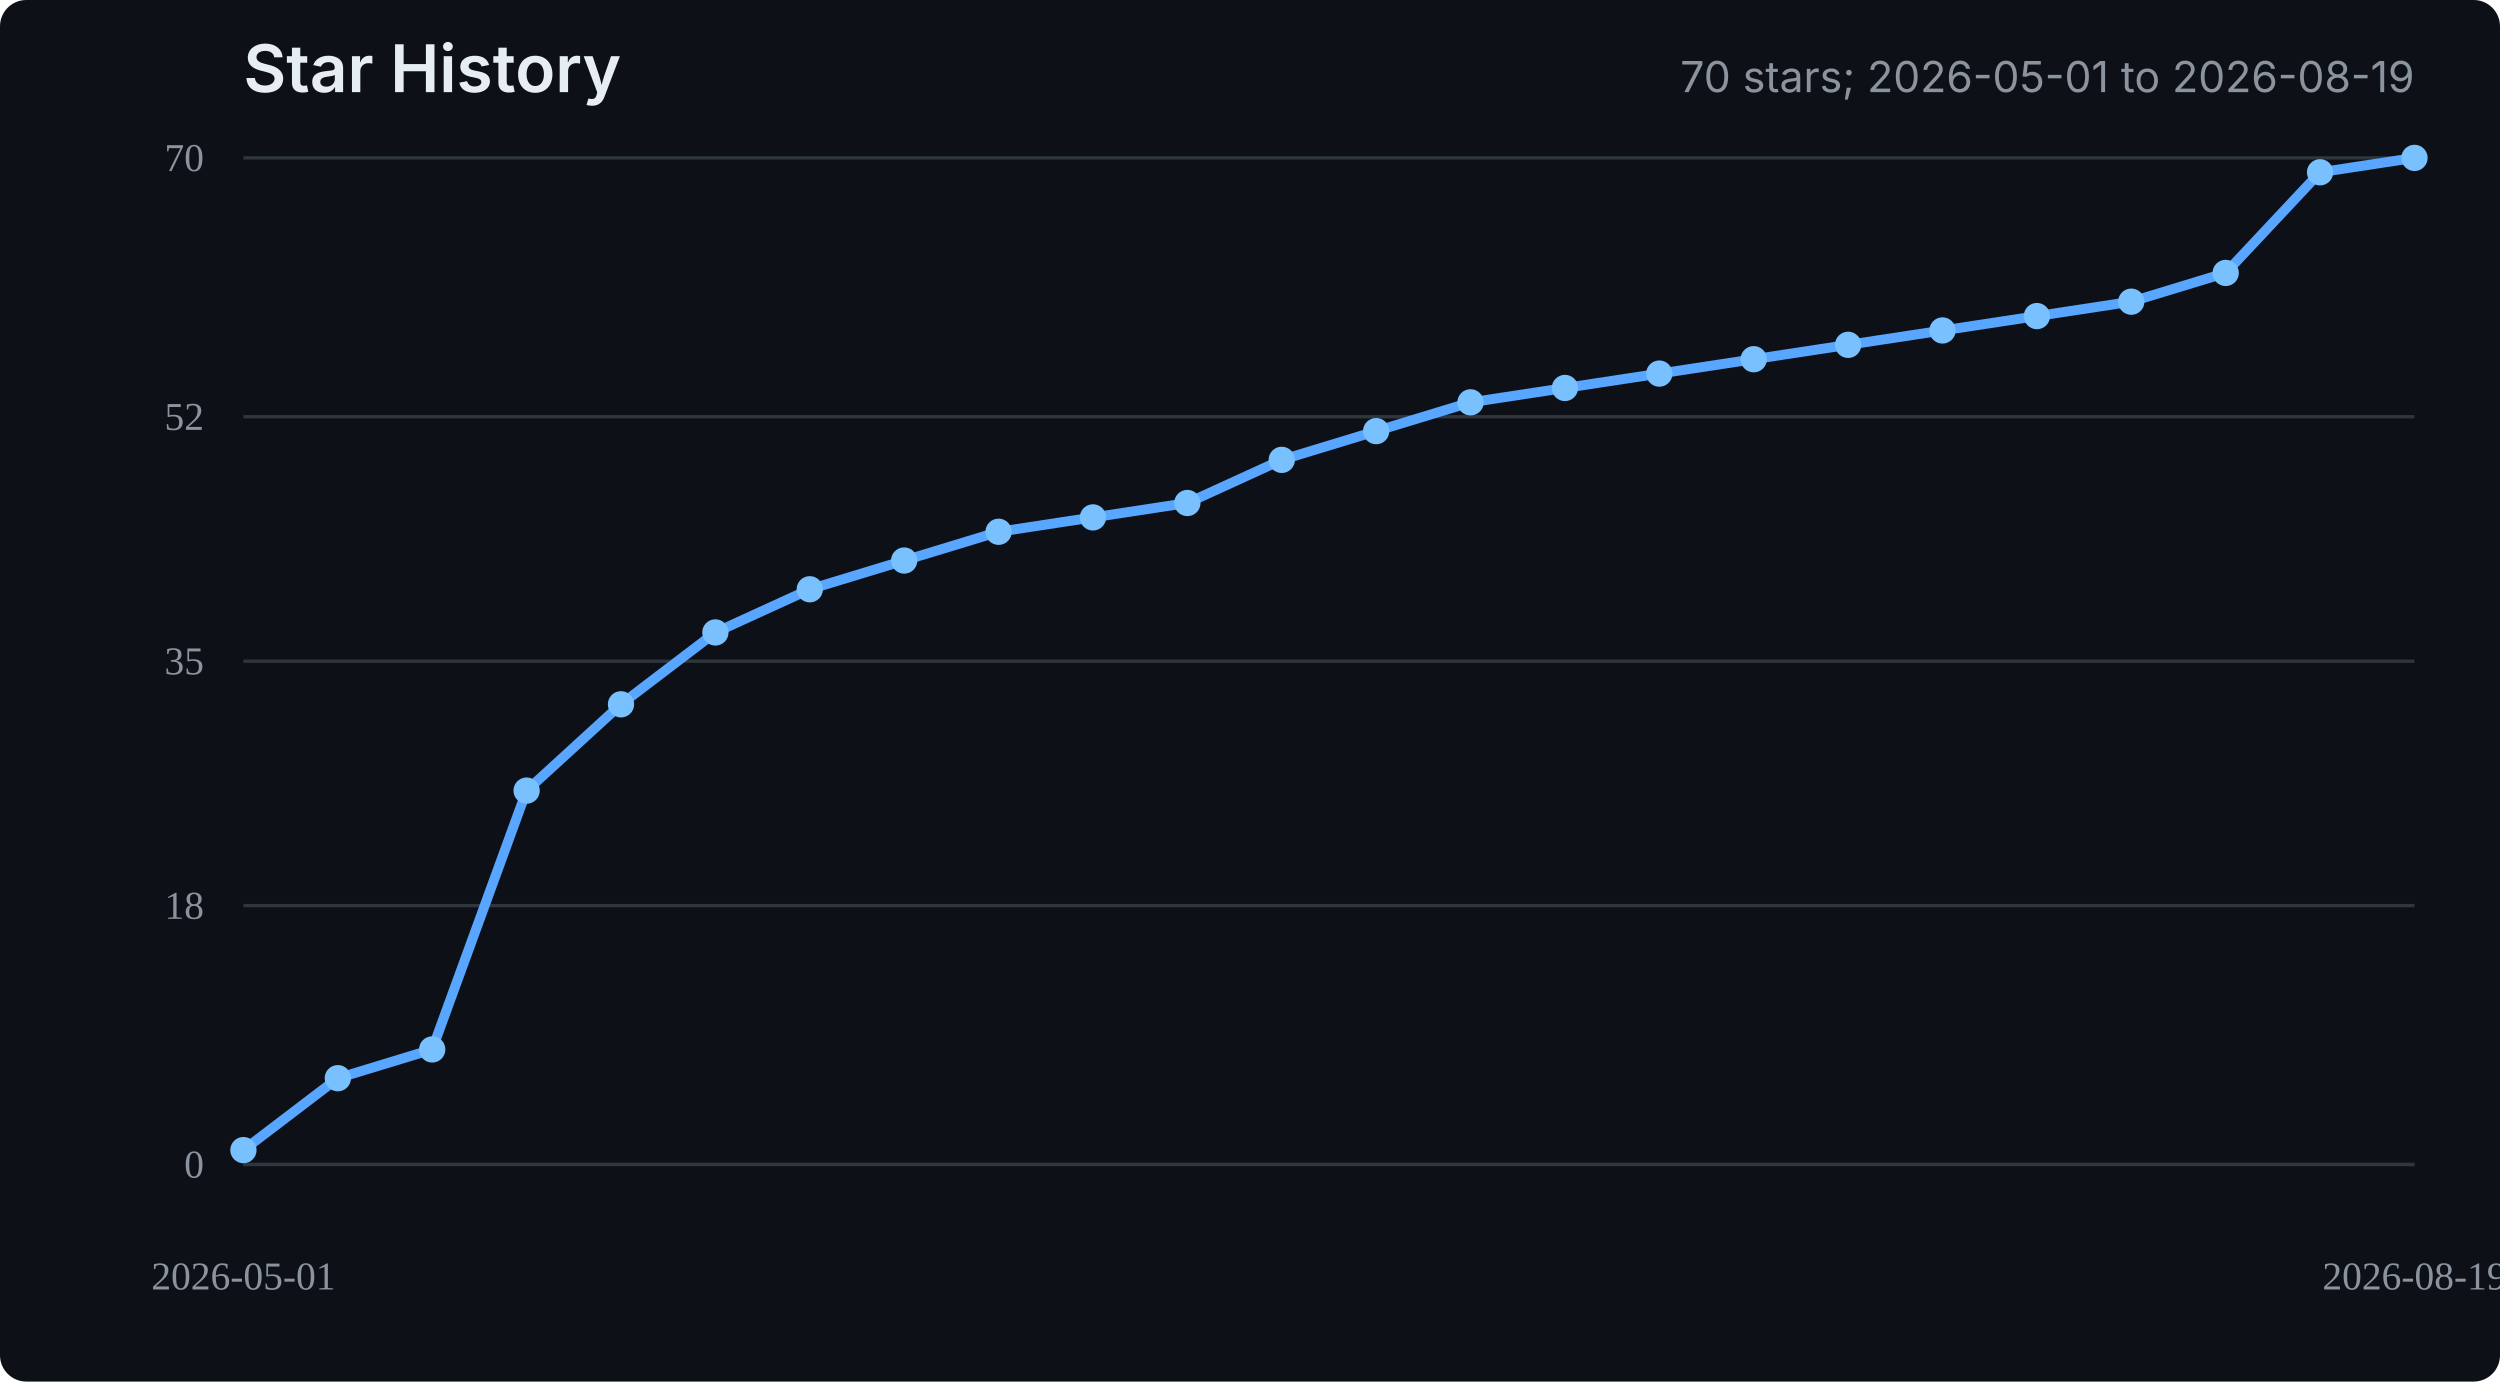
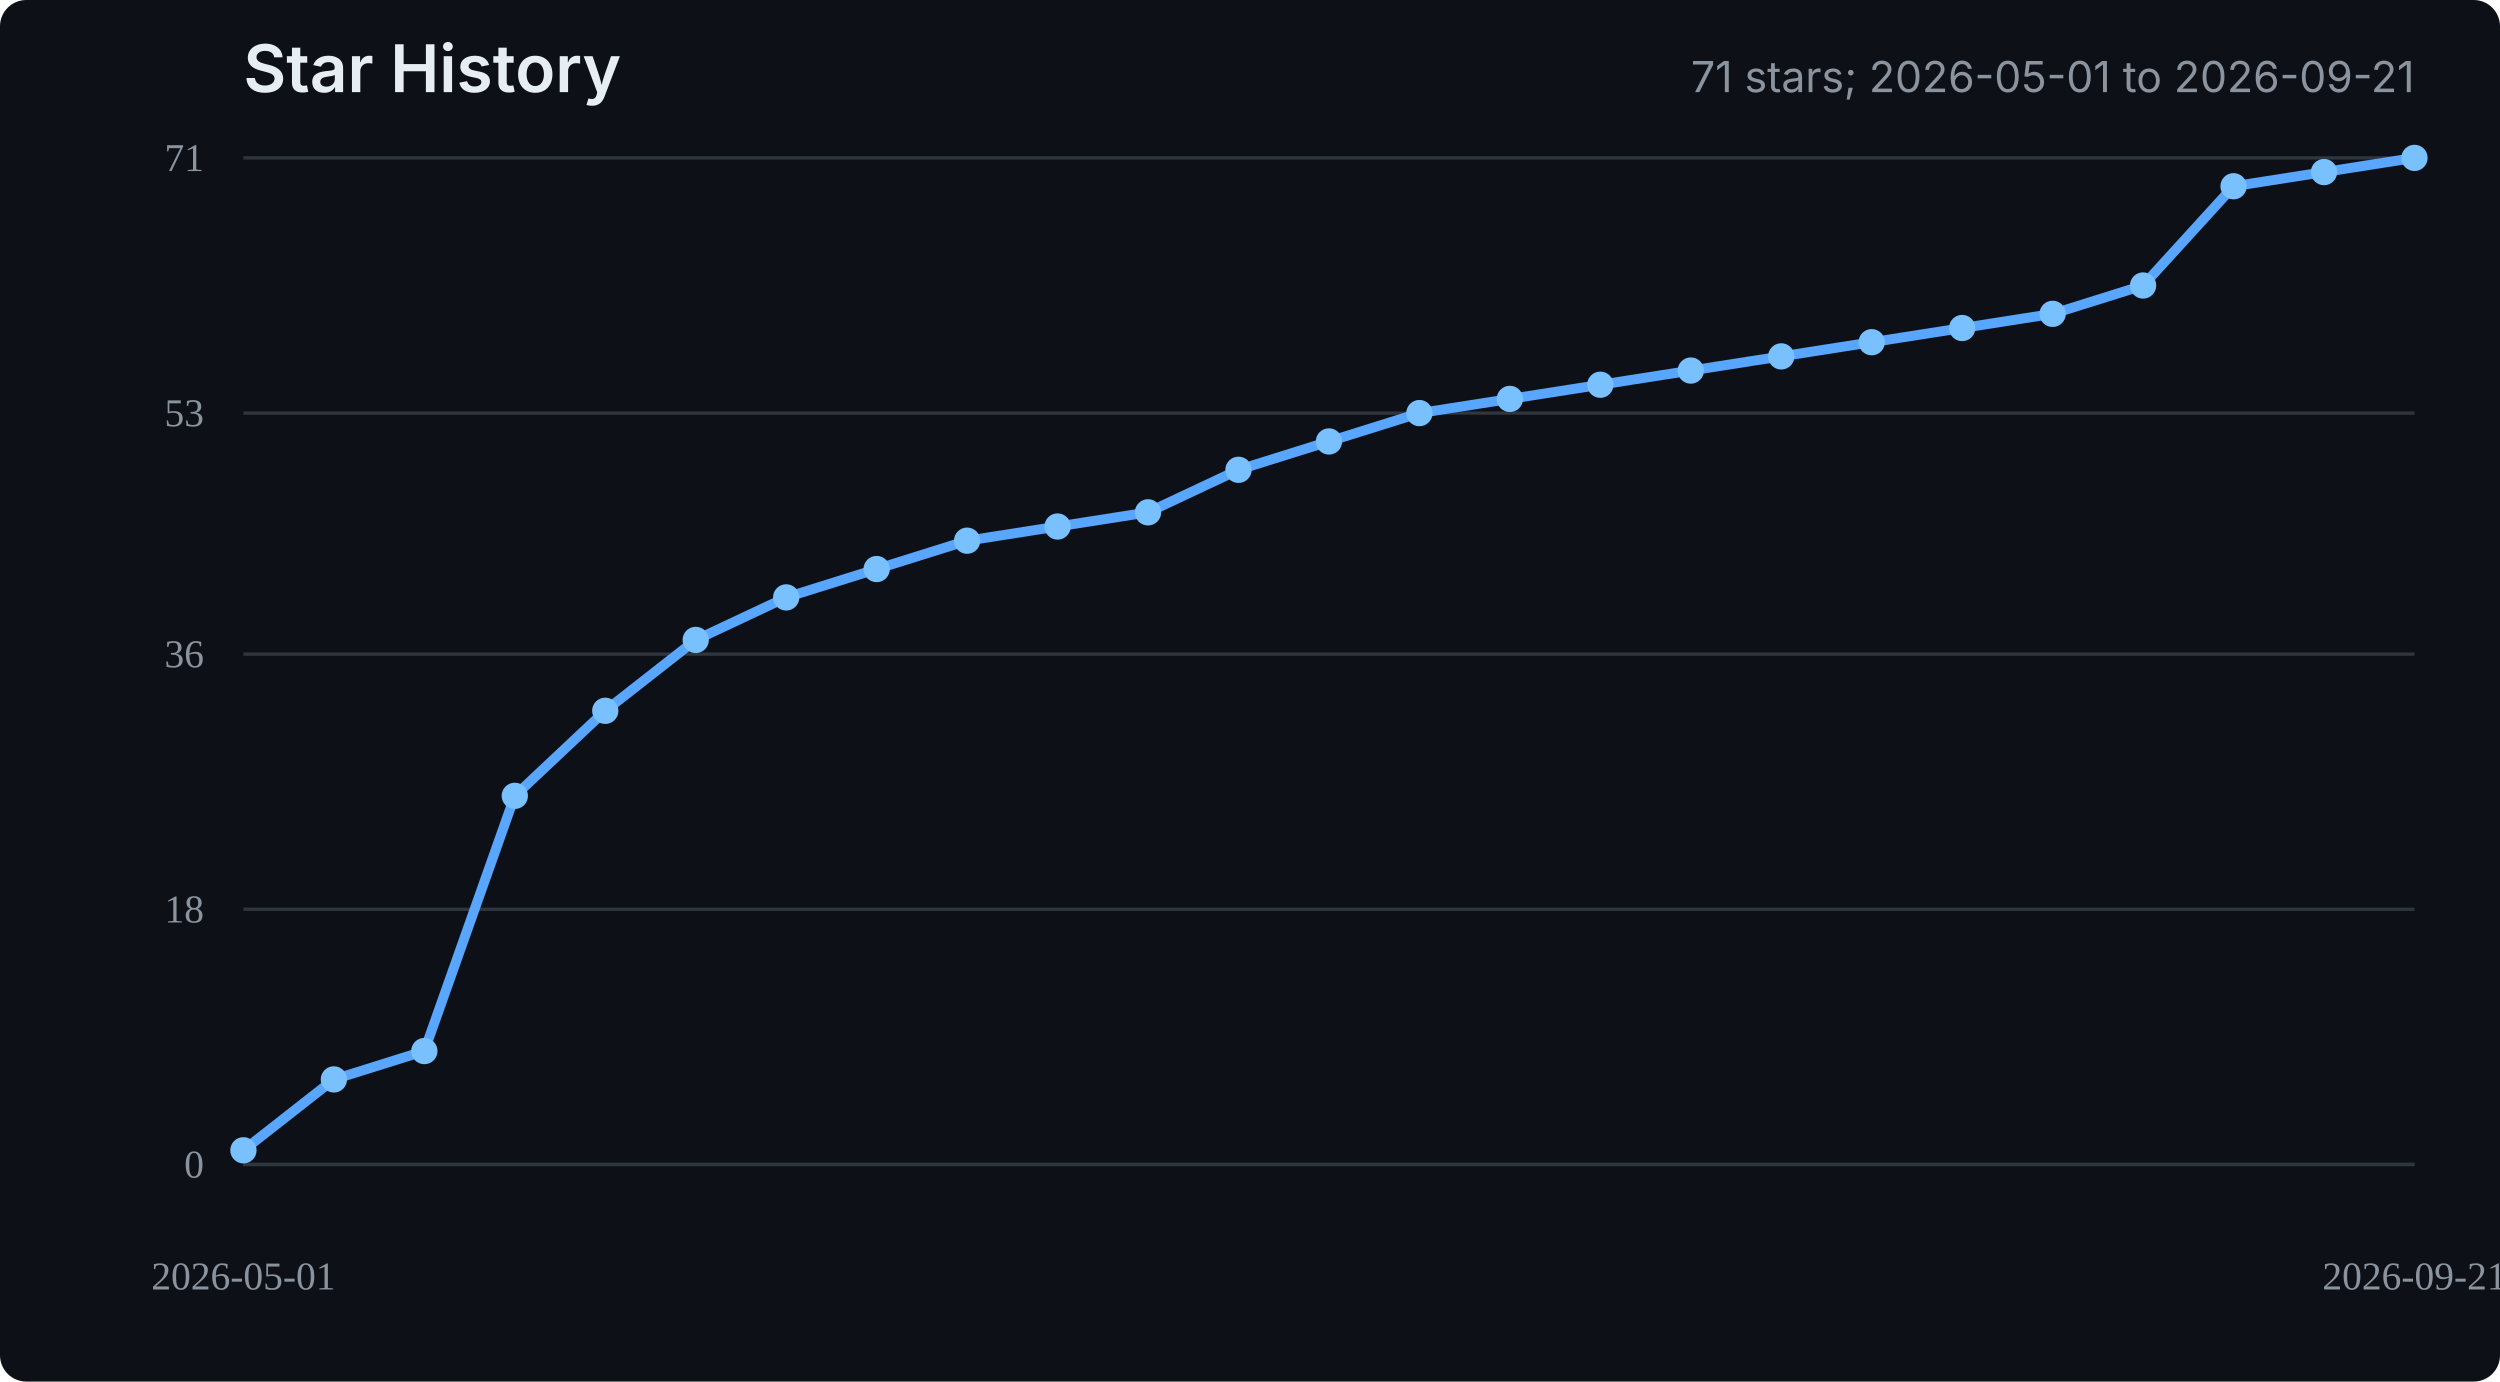
<svg xmlns="http://www.w3.org/2000/svg" width="760" height="420" viewBox="0 0 760 420" role="img" aria-labelledby="title desc">
  <rect width="100%" height="100%" fill="#0d1117" rx="8" />
  <text x="74" y="28" fill="#e6edf3" font-family="-apple-system,BlinkMacSystemFont,'Segoe UI',sans-serif" font-size="20" font-weight="600">Star History</text>
-   <text x="734" y="28" text-anchor="end" fill="#8b949e" font-family="-apple-system,BlinkMacSystemFont,'Segoe UI',sans-serif" font-size="13">70 stars; 2026-05-01 to 2026-08-19</text>
+   <text x="734" y="28" text-anchor="end" fill="#8b949e" font-family="-apple-system,BlinkMacSystemFont,'Segoe UI',sans-serif" font-size="13">71 stars; 2026-05-01 to 2026-09-21</text>
  <line x1="74" y1="354.00" x2="734" y2="354.00" stroke="#30363d" stroke-width="1" />
-   <line x1="74" y1="275.31" x2="734" y2="275.31" stroke="#30363d" stroke-width="1" />
-   <line x1="74" y1="201.00" x2="734" y2="201.00" stroke="#30363d" stroke-width="1" />
-   <line x1="74" y1="126.69" x2="734" y2="126.69" stroke="#30363d" stroke-width="1" />
+   <line x1="74" y1="276.42" x2="734" y2="276.42" stroke="#30363d" stroke-width="1" />
+   <line x1="74" y1="198.85" x2="734" y2="198.85" stroke="#30363d" stroke-width="1" />
+   <line x1="74" y1="125.58" x2="734" y2="125.58" stroke="#30363d" stroke-width="1" />
  <line x1="74" y1="48.00" x2="734" y2="48.00" stroke="#30363d" stroke-width="1" />
  <text x="62" y="358.00" text-anchor="end" fill="#8b949e" font-size="12">0</text>
-   <text x="62" y="279.31" text-anchor="end" fill="#8b949e" font-size="12">18</text>
-   <text x="62" y="205.00" text-anchor="end" fill="#8b949e" font-size="12">35</text>
-   <text x="62" y="130.69" text-anchor="end" fill="#8b949e" font-size="12">52</text>
-   <text x="62" y="52.00" text-anchor="end" fill="#8b949e" font-size="12">70</text>
+   <text x="62" y="280.42" text-anchor="end" fill="#8b949e" font-size="12">18</text>
+   <text x="62" y="202.85" text-anchor="end" fill="#8b949e" font-size="12">36</text>
+   <text x="62" y="129.58" text-anchor="end" fill="#8b949e" font-size="12">53</text>
+   <text x="62" y="52.00" text-anchor="end" fill="#8b949e" font-size="12">71</text>
  <line x1="74" y1="354" x2="734" y2="354" stroke="#30363d" stroke-width="1" />
-   <polyline points="74.00,349.63 102.70,327.77 131.39,319.03 160.09,240.34 188.78,214.11 217.48,192.26 246.17,179.14 274.87,170.40 303.57,161.66 332.26,157.29 360.96,152.91 389.65,139.80 418.35,131.06 447.04,122.31 475.74,117.94 504.43,113.57 533.13,109.20 561.83,104.83 590.52,100.46 619.22,96.09 647.91,91.71 676.61,82.97 705.30,52.37 734.00,48.00" fill="none" stroke="#58a6ff" stroke-width="3" stroke-linecap="round" stroke-linejoin="round" />
-   <circle cx="74.00" cy="349.63" r="4" fill="#79c0ff" />
-   <circle cx="102.70" cy="327.77" r="4" fill="#79c0ff" />
-   <circle cx="131.39" cy="319.03" r="4" fill="#79c0ff" />
-   <circle cx="160.09" cy="240.34" r="4" fill="#79c0ff" />
-   <circle cx="188.78" cy="214.11" r="4" fill="#79c0ff" />
-   <circle cx="217.48" cy="192.26" r="4" fill="#79c0ff" />
-   <circle cx="246.17" cy="179.14" r="4" fill="#79c0ff" />
-   <circle cx="274.87" cy="170.40" r="4" fill="#79c0ff" />
-   <circle cx="303.57" cy="161.66" r="4" fill="#79c0ff" />
-   <circle cx="332.26" cy="157.29" r="4" fill="#79c0ff" />
-   <circle cx="360.96" cy="152.91" r="4" fill="#79c0ff" />
-   <circle cx="389.65" cy="139.80" r="4" fill="#79c0ff" />
-   <circle cx="418.35" cy="131.06" r="4" fill="#79c0ff" />
-   <circle cx="447.04" cy="122.31" r="4" fill="#79c0ff" />
-   <circle cx="475.74" cy="117.94" r="4" fill="#79c0ff" />
-   <circle cx="504.43" cy="113.57" r="4" fill="#79c0ff" />
-   <circle cx="533.13" cy="109.20" r="4" fill="#79c0ff" />
-   <circle cx="561.83" cy="104.83" r="4" fill="#79c0ff" />
-   <circle cx="590.52" cy="100.46" r="4" fill="#79c0ff" />
-   <circle cx="619.22" cy="96.09" r="4" fill="#79c0ff" />
-   <circle cx="647.91" cy="91.71" r="4" fill="#79c0ff" />
-   <circle cx="676.61" cy="82.97" r="4" fill="#79c0ff" />
-   <circle cx="705.30" cy="52.37" r="4" fill="#79c0ff" />
+   <polyline points="74.00,349.69 101.50,328.14 129.00,319.52 156.50,241.94 184.00,216.08 211.50,194.54 239.00,181.61 266.50,172.99 294.00,164.37 321.50,160.06 349.00,155.75 376.50,142.82 404.00,134.20 431.50,125.58 459.00,121.27 486.50,116.96 514.00,112.65 541.50,108.34 569.00,104.03 596.50,99.72 624.00,95.41 651.50,86.79 679.00,56.62 706.50,52.31 734.00,48.00" fill="none" stroke="#58a6ff" stroke-width="3" stroke-linecap="round" stroke-linejoin="round" />
+   <circle cx="74.00" cy="349.69" r="4" fill="#79c0ff" />
+   <circle cx="101.50" cy="328.14" r="4" fill="#79c0ff" />
+   <circle cx="129.00" cy="319.52" r="4" fill="#79c0ff" />
+   <circle cx="156.50" cy="241.94" r="4" fill="#79c0ff" />
+   <circle cx="184.00" cy="216.08" r="4" fill="#79c0ff" />
+   <circle cx="211.50" cy="194.54" r="4" fill="#79c0ff" />
+   <circle cx="239.00" cy="181.61" r="4" fill="#79c0ff" />
+   <circle cx="266.50" cy="172.99" r="4" fill="#79c0ff" />
+   <circle cx="294.00" cy="164.37" r="4" fill="#79c0ff" />
+   <circle cx="321.50" cy="160.06" r="4" fill="#79c0ff" />
+   <circle cx="349.00" cy="155.75" r="4" fill="#79c0ff" />
+   <circle cx="376.50" cy="142.82" r="4" fill="#79c0ff" />
+   <circle cx="404.00" cy="134.20" r="4" fill="#79c0ff" />
+   <circle cx="431.50" cy="125.58" r="4" fill="#79c0ff" />
+   <circle cx="459.00" cy="121.27" r="4" fill="#79c0ff" />
+   <circle cx="486.50" cy="116.96" r="4" fill="#79c0ff" />
+   <circle cx="514.00" cy="112.65" r="4" fill="#79c0ff" />
+   <circle cx="541.50" cy="108.34" r="4" fill="#79c0ff" />
+   <circle cx="569.00" cy="104.03" r="4" fill="#79c0ff" />
+   <circle cx="596.50" cy="99.72" r="4" fill="#79c0ff" />
+   <circle cx="624.00" cy="95.41" r="4" fill="#79c0ff" />
+   <circle cx="651.50" cy="86.79" r="4" fill="#79c0ff" />
+   <circle cx="679.00" cy="56.62" r="4" fill="#79c0ff" />
+   <circle cx="706.50" cy="52.31" r="4" fill="#79c0ff" />
  <circle cx="734.00" cy="48.00" r="4" fill="#79c0ff" />
  <text x="74.00" y="392" text-anchor="middle" fill="#8b949e" font-size="12">2026-05-01</text>
-   <text x="734.00" y="392" text-anchor="middle" fill="#8b949e" font-size="12">2026-08-19</text>
+   <text x="734.00" y="392" text-anchor="middle" fill="#8b949e" font-size="12">2026-09-21</text>
</svg>
